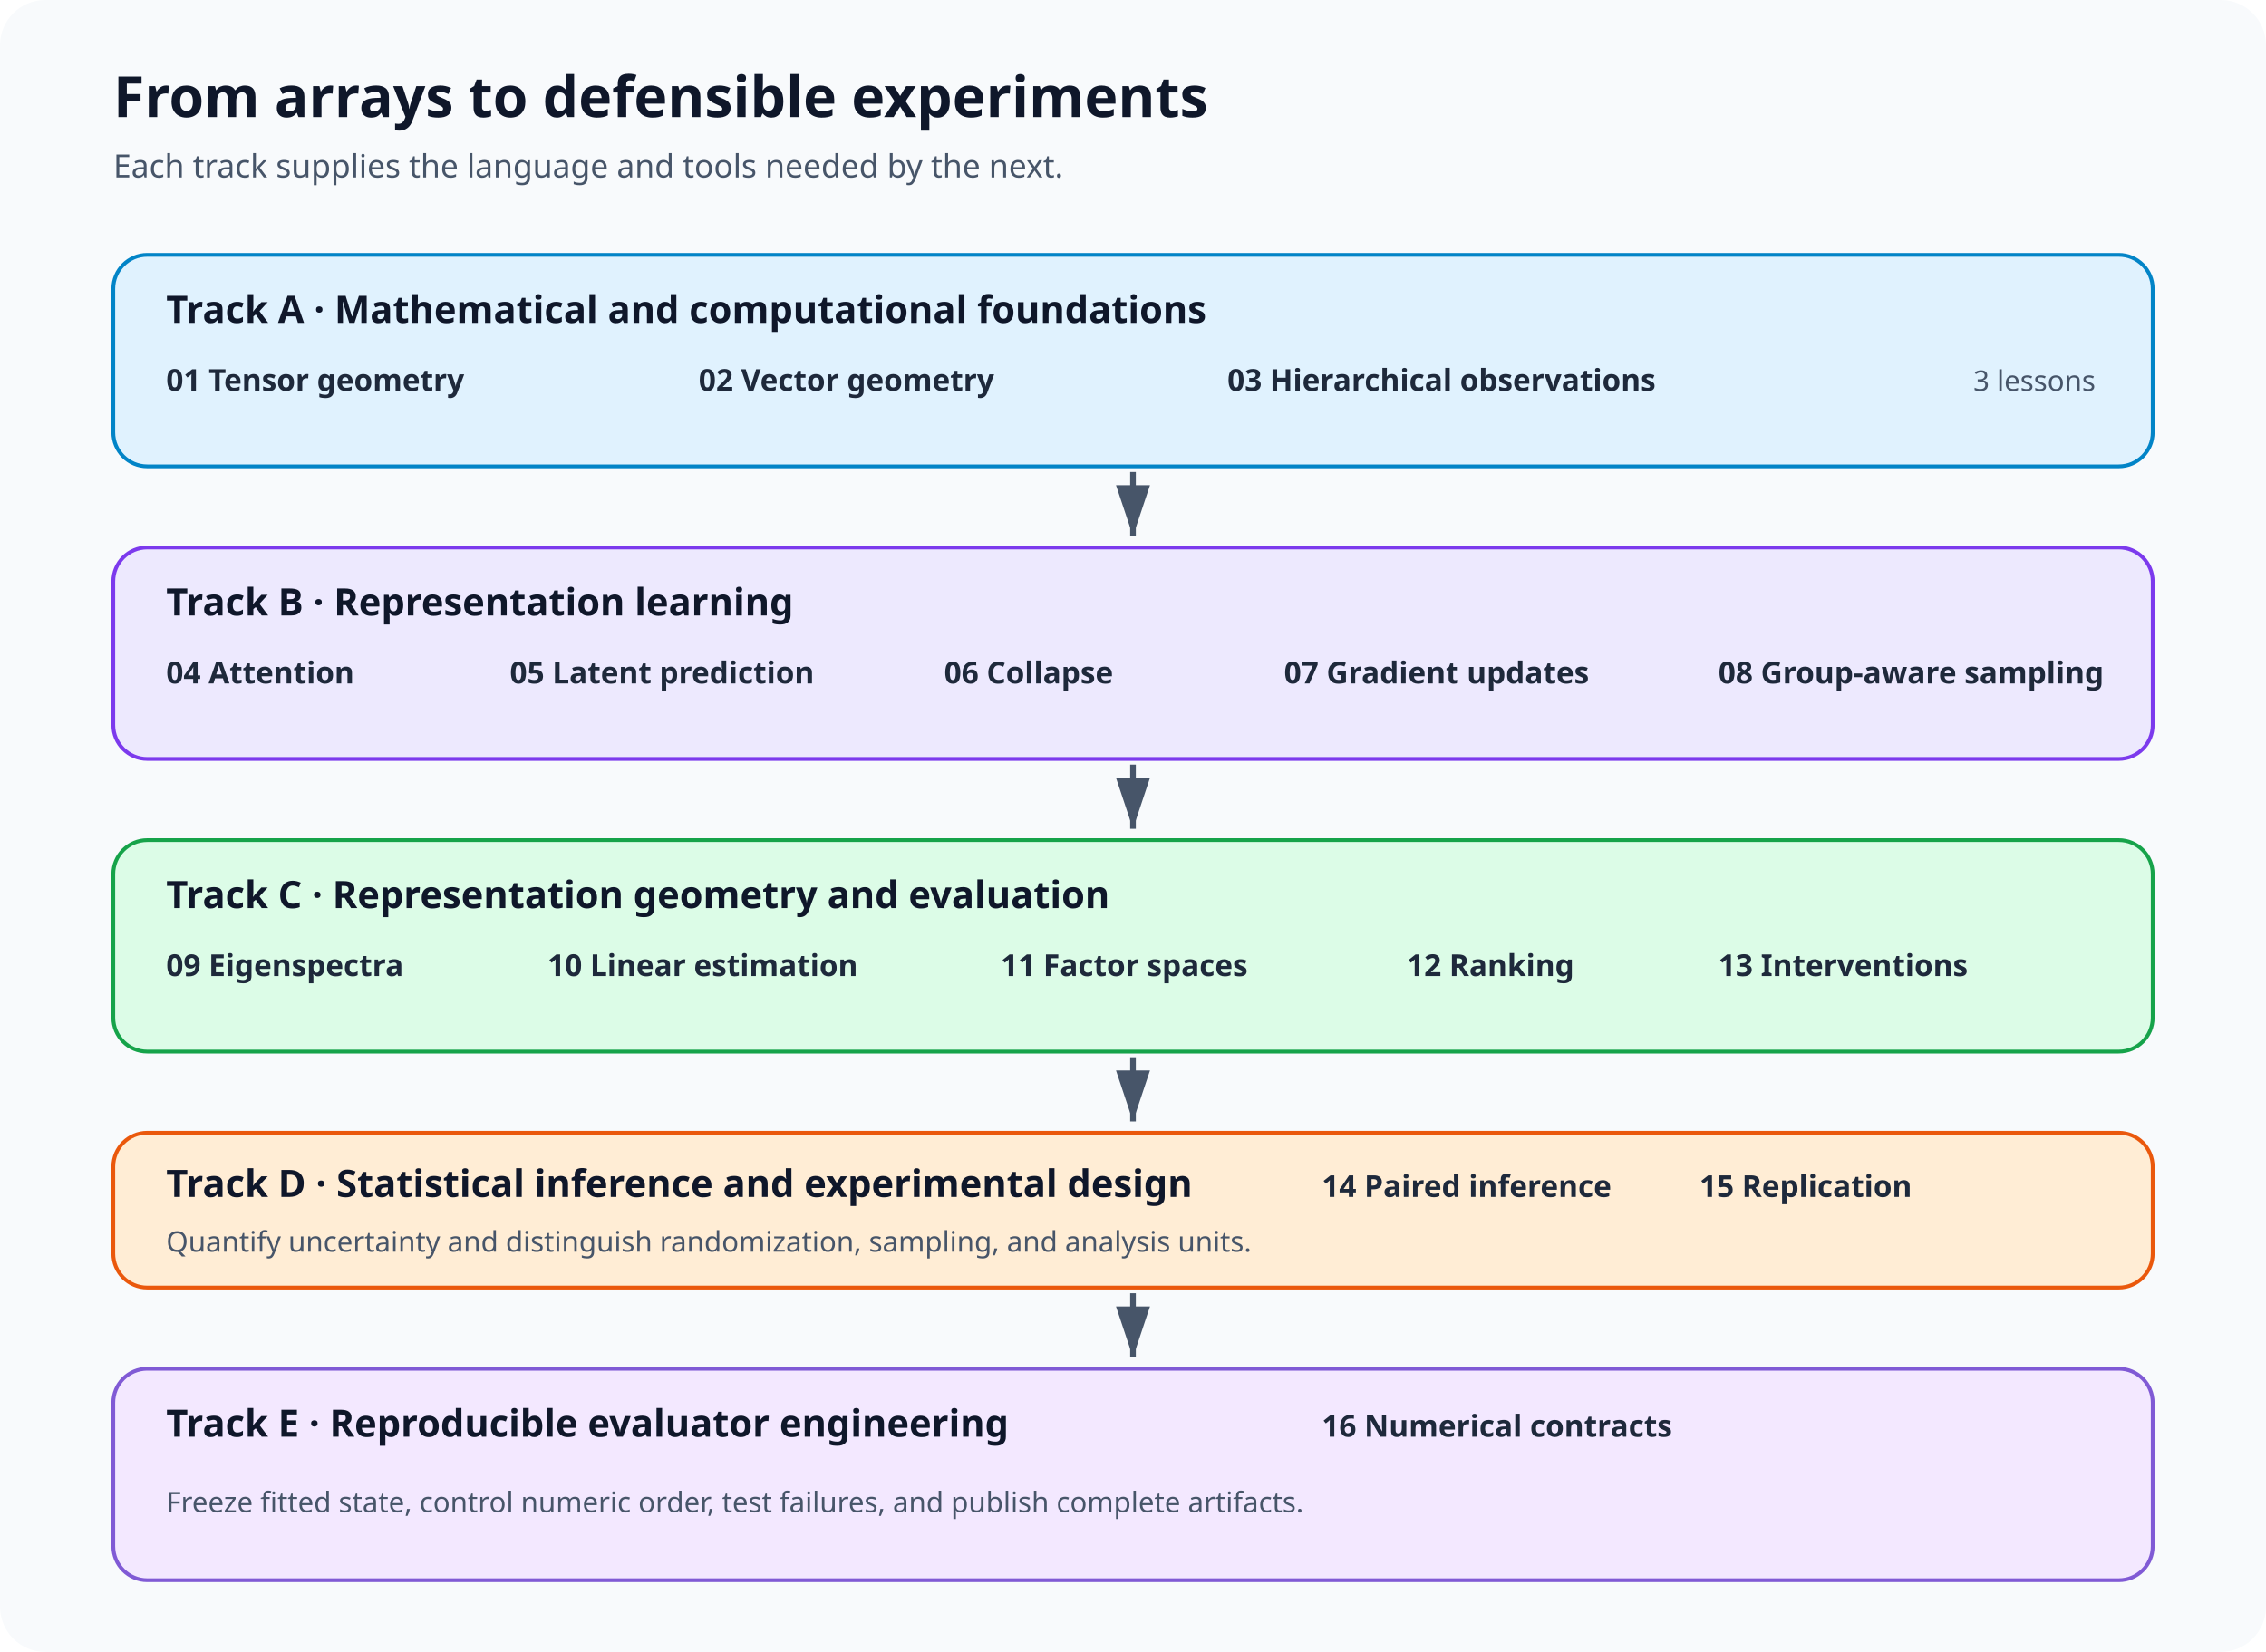
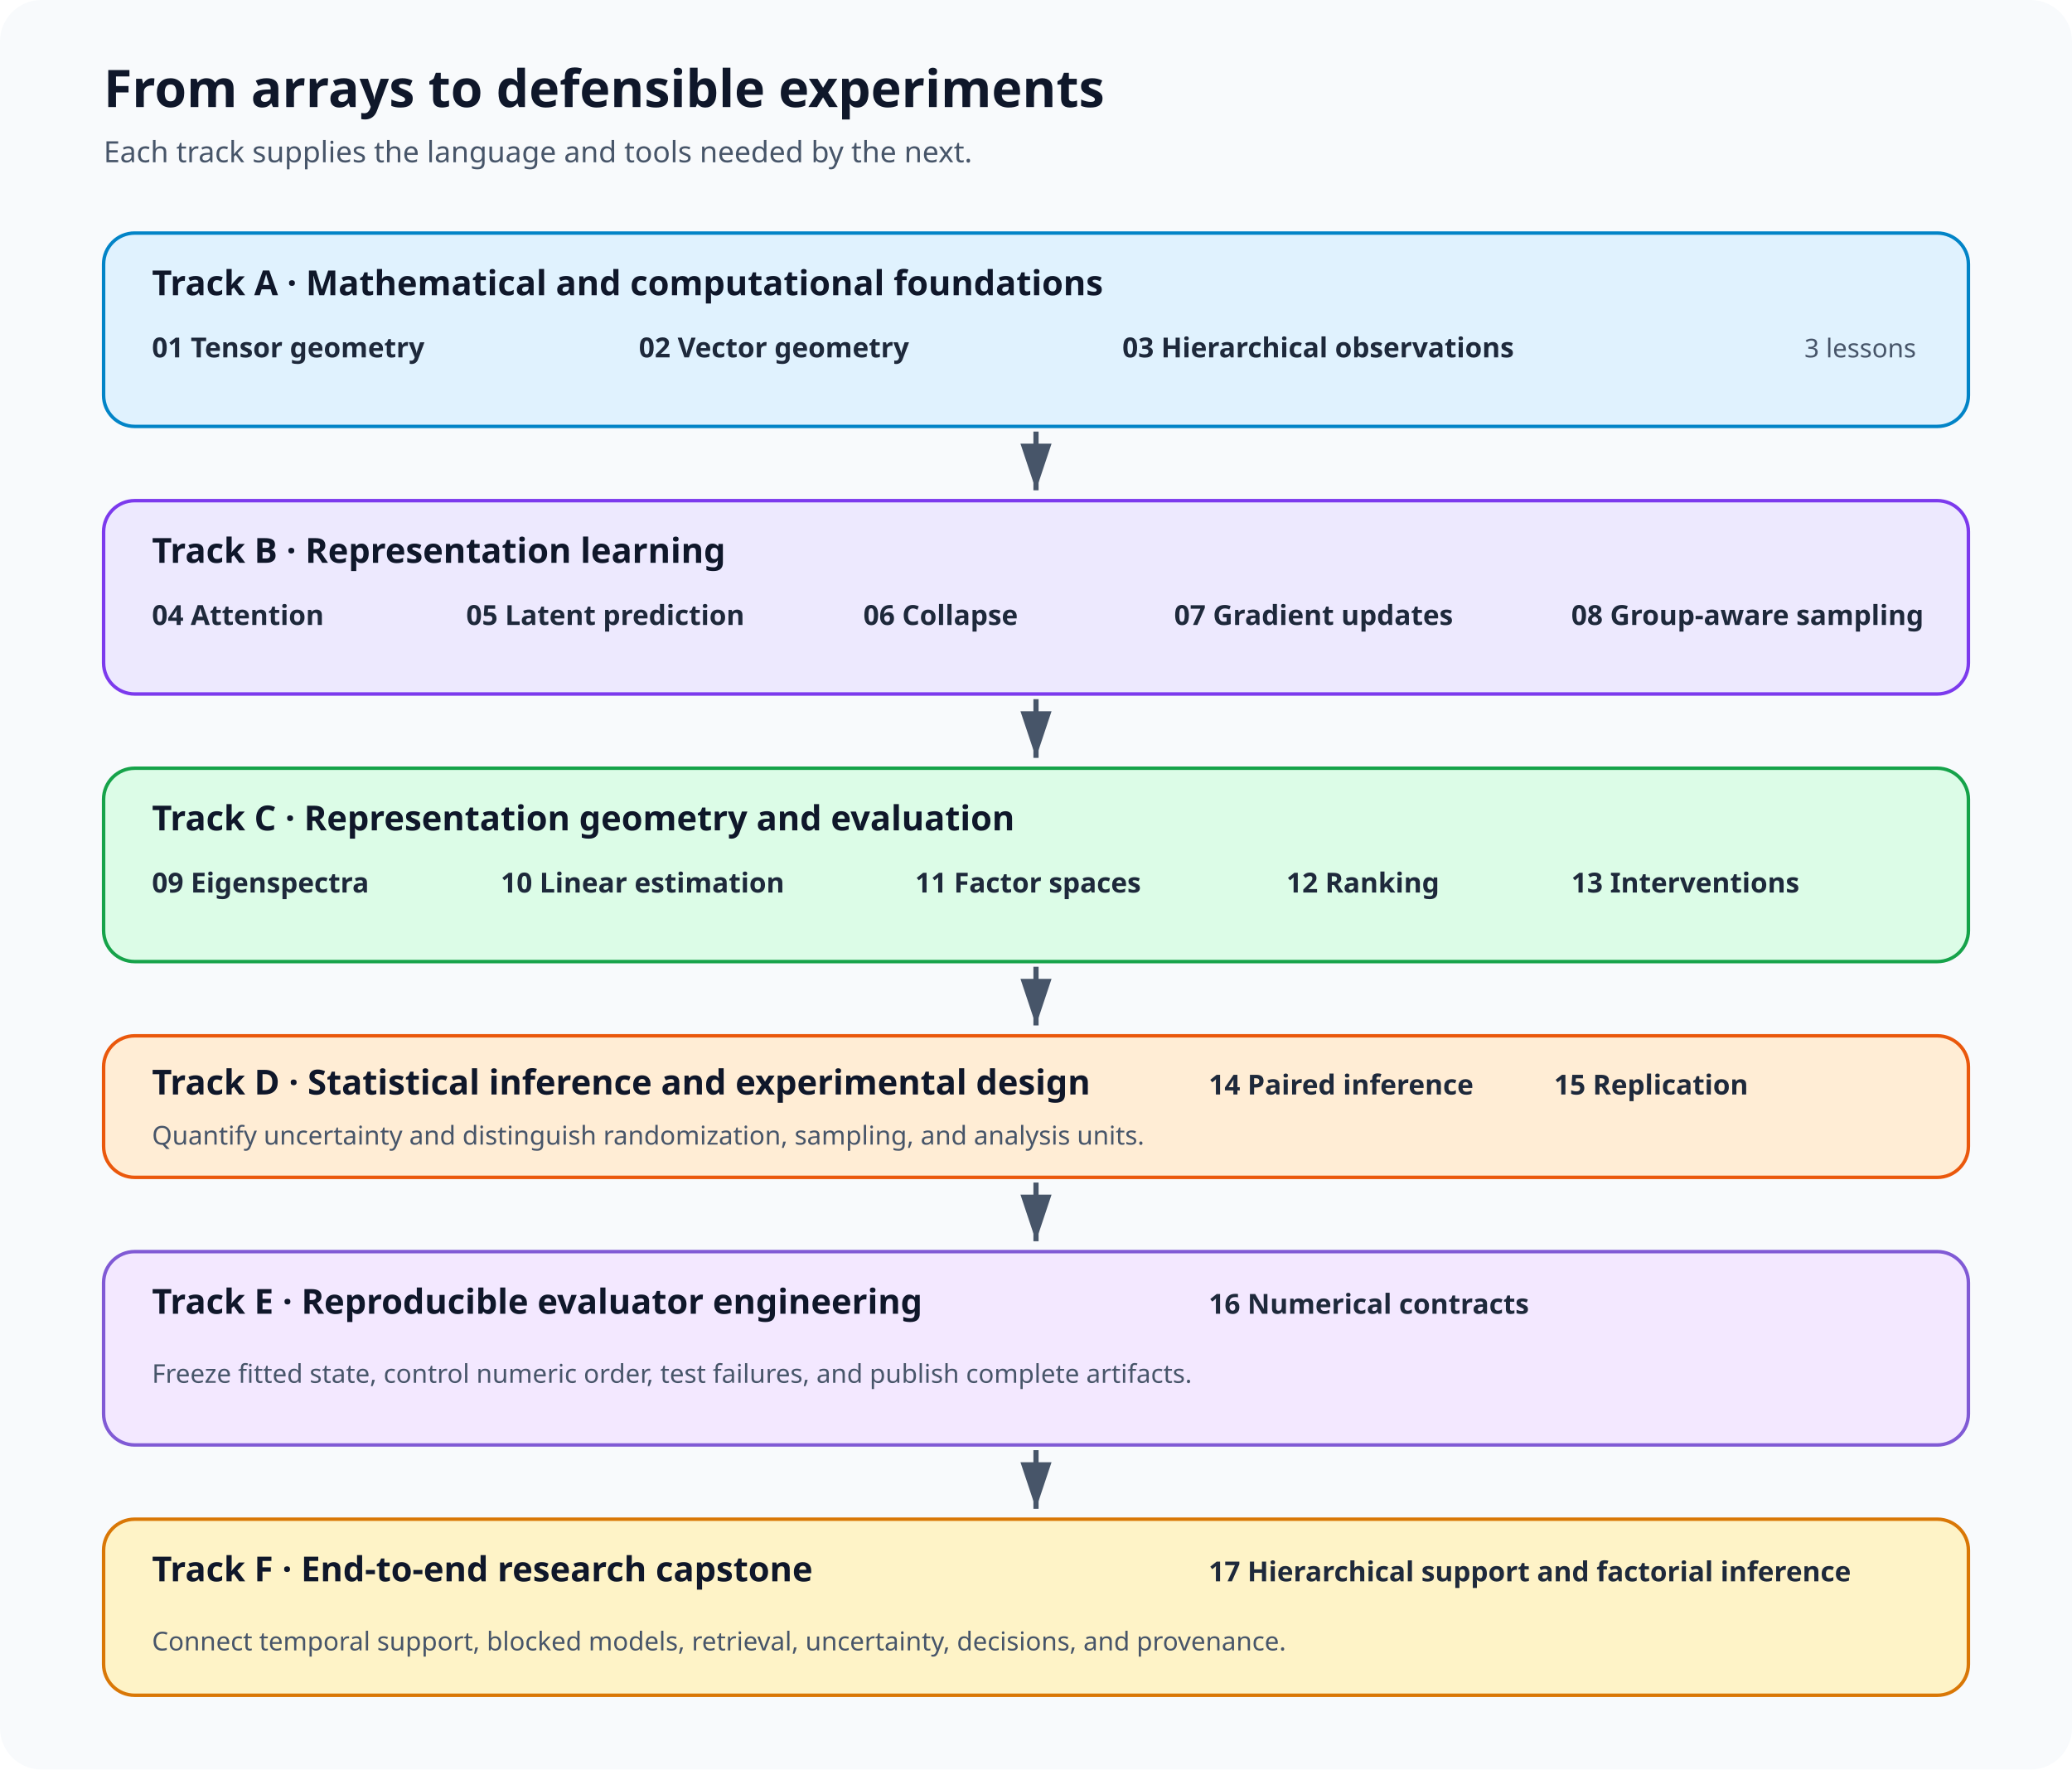
- <svg xmlns="http://www.w3.org/2000/svg" viewBox="0 0 1200 875" role="img" aria-labelledby="title desc">
+ <svg xmlns="http://www.w3.org/2000/svg" viewBox="0 0 1200 1025" role="img" aria-labelledby="title desc">
  <defs>
    <marker id="arrow" markerWidth="10" markerHeight="10" refX="9" refY="3" orient="auto" markerUnits="strokeWidth">
      <path d="M0,0 L0,6 L9,3 z" fill="#475569" />
    </marker>
    <style>
      .title { font: 700 30px system-ui, sans-serif; fill: #0f172a; }
      .subtitle { font: 400 17px system-ui, sans-serif; fill: #475569; }
      .track { font: 700 20px system-ui, sans-serif; fill: #0f172a; }
      .concept { font: 600 16px system-ui, sans-serif; fill: #1e293b; }
      .count { font: 500 15px system-ui, sans-serif; fill: #475569; }
    </style>
  </defs>
-   <rect width="1200" height="875" rx="24" fill="#f8fafc" />
+   <rect width="1200" height="1025" rx="24" fill="#f8fafc" />
  <text x="60" y="62" class="title">From arrays to defensible experiments</text>
  <text x="60" y="94" class="subtitle">Each track supplies the language and tools needed by the next.</text>
  <rect x="60" y="135" width="1080" height="112" rx="18" fill="#e0f2fe" stroke="#0284c7" stroke-width="2" />
  <text x="88" y="171" class="track">Track A · Mathematical and computational foundations</text>
  <text x="88" y="207" class="concept">01 Tensor geometry</text>
  <text x="370" y="207" class="concept">02 Vector geometry</text>
  <text x="650" y="207" class="concept">03 Hierarchical observations</text>
  <text x="1045" y="207" class="count">3 lessons</text>
  <line x1="600" y1="250" x2="600" y2="284" stroke="#475569" stroke-width="3" marker-end="url(#arrow)" />
  <rect x="60" y="290" width="1080" height="112" rx="18" fill="#ede9fe" stroke="#7c3aed" stroke-width="2" />
  <text x="88" y="326" class="track">Track B · Representation learning</text>
  <text x="88" y="362" class="concept">04 Attention</text>
  <text x="270" y="362" class="concept">05 Latent prediction</text>
  <text x="500" y="362" class="concept">06 Collapse</text>
  <text x="680" y="362" class="concept">07 Gradient updates</text>
  <text x="910" y="362" class="concept">08 Group-aware sampling</text>
  <line x1="600" y1="405" x2="600" y2="439" stroke="#475569" stroke-width="3" marker-end="url(#arrow)" />
  <rect x="60" y="445" width="1080" height="112" rx="18" fill="#dcfce7" stroke="#16a34a" stroke-width="2" />
  <text x="88" y="481" class="track">Track C · Representation geometry and evaluation</text>
  <text x="88" y="517" class="concept">09 Eigenspectra</text>
  <text x="290" y="517" class="concept">10 Linear estimation</text>
  <text x="530" y="517" class="concept">11 Factor spaces</text>
  <text x="745" y="517" class="concept">12 Ranking</text>
  <text x="910" y="517" class="concept">13 Interventions</text>
  <line x1="600" y1="560" x2="600" y2="594" stroke="#475569" stroke-width="3" marker-end="url(#arrow)" />
  <rect x="60" y="600" width="1080" height="82" rx="18" fill="#ffedd5" stroke="#ea580c" stroke-width="2" />
  <text x="88" y="634" class="track">Track D · Statistical inference and experimental design</text>
  <text x="700" y="634" class="concept">14 Paired inference</text>
  <text x="900" y="634" class="concept">15 Replication</text>
  <text x="88" y="663" class="count">Quantify uncertainty and distinguish randomization, sampling, and analysis units.</text>
  <line x1="600" y1="685" x2="600" y2="719" stroke="#475569" stroke-width="3" marker-end="url(#arrow)" />
  <rect x="60" y="725" width="1080" height="112" rx="18" fill="#f3e8ff" stroke="#805ad5" stroke-width="2" />
  <text x="88" y="761" class="track">Track E · Reproducible evaluator engineering</text>
  <text x="700" y="761" class="concept">16 Numerical contracts</text>
  <text x="88" y="801" class="count">Freeze fitted state, control numeric order, test failures, and publish complete artifacts.</text>
+   <line x1="600" y1="840" x2="600" y2="874" stroke="#475569" stroke-width="3" marker-end="url(#arrow)" />
+   <rect x="60" y="880" width="1080" height="102" rx="18" fill="#fef3c7" stroke="#d97706" stroke-width="2" />
+   <text x="88" y="916" class="track">Track F · End-to-end research capstone</text>
+   <text x="700" y="916" class="concept">17 Hierarchical support and factorial inference</text>
+   <text x="88" y="956" class="count">Connect temporal support, blocked models, retrieval, uncertainty, decisions, and provenance.</text>
</svg>
